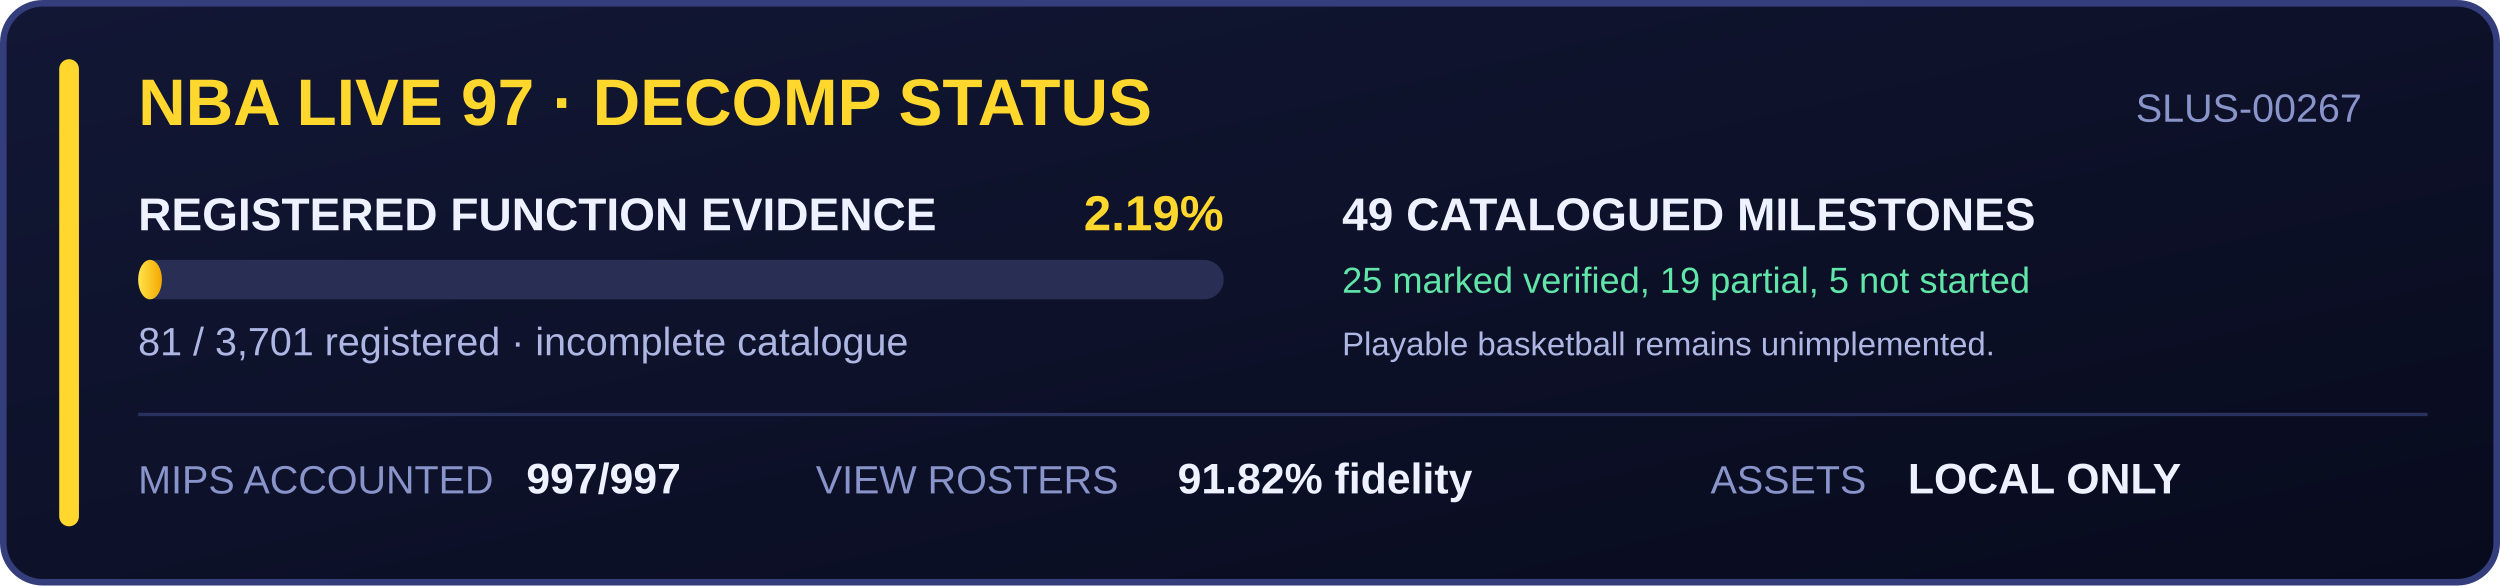
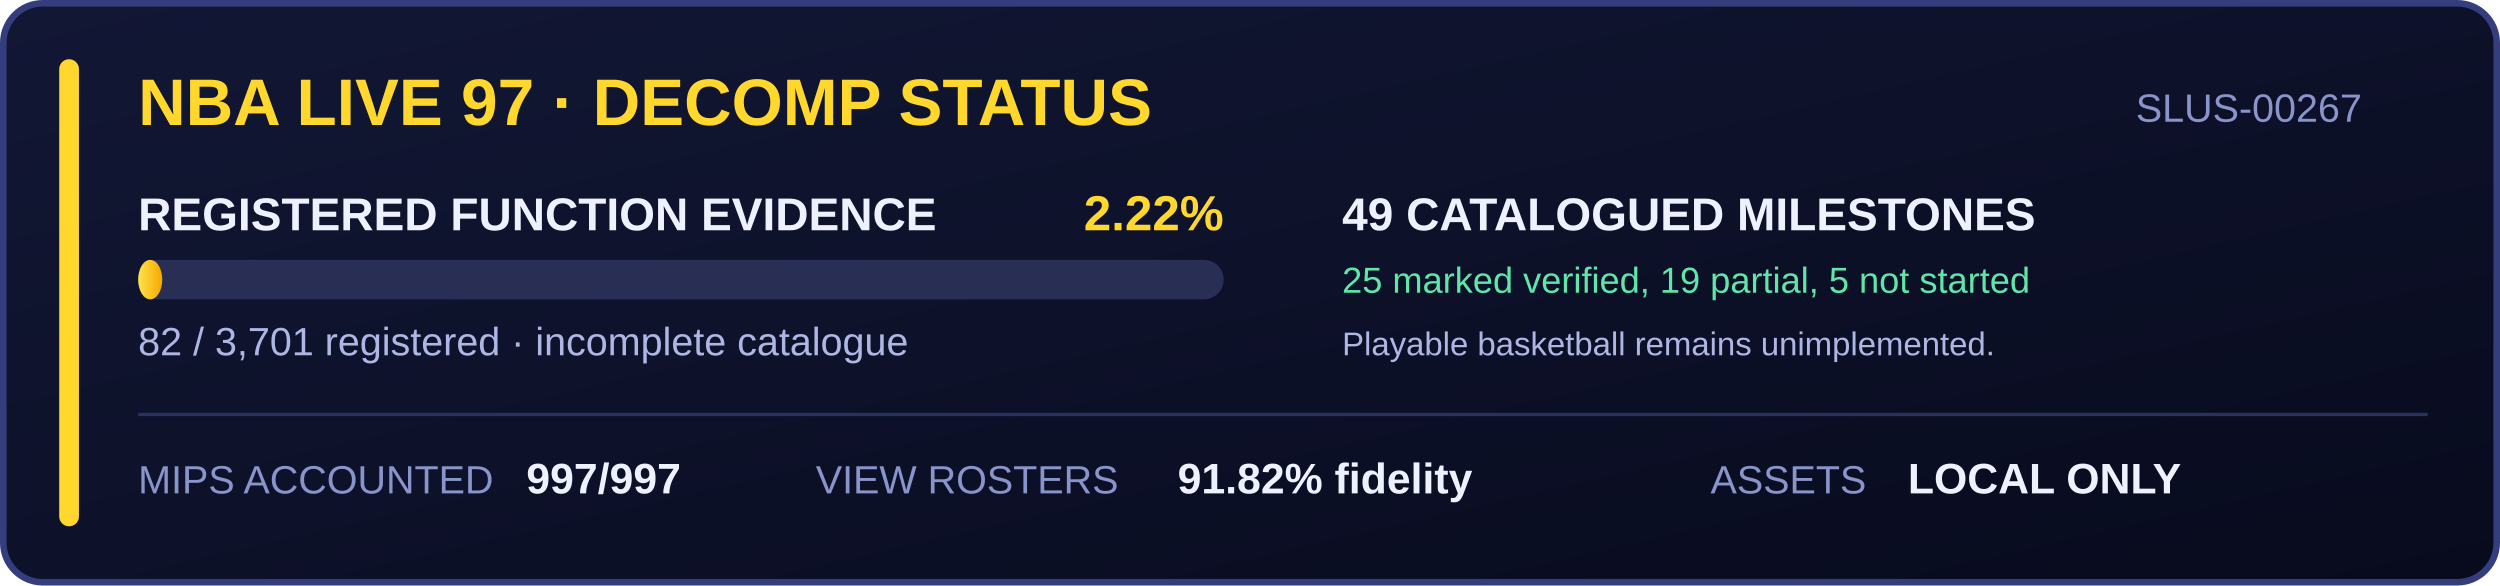
<svg xmlns="http://www.w3.org/2000/svg" width="760" height="178" viewBox="0 0 760 178" role="img" aria-labelledby="title desc">
  <defs>
    <linearGradient id="panel" x1="0" y1="0" x2="1" y2="1">
      <stop stop-color="#121735" />
      <stop offset="1" stop-color="#080b1d" />
    </linearGradient>
    <linearGradient id="gold" x1="0" y1="0" x2="1" y2="0">
      <stop stop-color="#ffe44a" />
      <stop offset="1" stop-color="#f6a800" />
    </linearGradient>
  </defs>
  <rect x="1" y="1" width="758" height="176" rx="12" fill="url(#panel)" stroke="#343e7d" stroke-width="2" />
  <rect x="18" y="18" width="6" height="142" rx="3" fill="#ffd72d" />
  <g font-family="Segoe UI, Arial, sans-serif">
    <text x="42" y="38" fill="#ffd72d" font-size="20" font-weight="700">NBA LIVE 97 · DECOMP STATUS</text>
    <text x="718" y="37" fill="#8994ca" font-size="12" text-anchor="end">SLUS-00267</text>
    <text x="42" y="70" fill="#eef1ff" font-size="14" font-weight="600">REGISTERED FUNCTION EVIDENCE</text>
-     <text x="372" y="70" fill="#ffd72d" font-size="15" font-weight="700" text-anchor="end">2.19%</text>
+     <text x="372" y="70" fill="#ffd72d" font-size="15" font-weight="700" text-anchor="end">2.22%</text>
    <rect x="42" y="79" width="330" height="12" rx="6" fill="#282e54" />
-     <rect x="42" y="79" width="7.23" height="12" rx="6" fill="url(#gold)" />
-     <text x="42" y="108" fill="#aeb7e4" font-size="12">81 / 3,701 registered · incomplete catalogue</text>
+     <rect x="42" y="79" width="7.33" height="12" rx="6" fill="url(#gold)" />
+     <text x="42" y="108" fill="#aeb7e4" font-size="12">82 / 3,701 registered · incomplete catalogue</text>
    <text x="408" y="70" fill="#eef1ff" font-size="14" font-weight="600">49 CATALOGUED MILESTONES</text>
    <text x="408" y="89" fill="#60e6a8" font-size="11">25 marked verified, 19 partial, 5 not started</text>
    <text x="408" y="108" fill="#aeb7e4" font-size="10">Playable basketball remains unimplemented.</text>
    <line x1="42" y1="126" x2="738" y2="126" stroke="#29315f" />
    <text x="42" y="150" fill="#8994ca" font-size="12">MIPS ACCOUNTED</text>
    <text x="160" y="150" fill="#eef1ff" font-size="13" font-weight="700">997/997</text>
    <text x="248" y="150" fill="#8994ca" font-size="12">VIEW ROSTERS</text>
    <text x="358" y="150" fill="#eef1ff" font-size="13" font-weight="700">91.82% fidelity</text>
    <text x="520" y="150" fill="#8994ca" font-size="12">ASSETS</text>
    <text x="580" y="150" fill="#eef1ff" font-size="13" font-weight="700">LOCAL ONLY</text>
  </g>
</svg>
